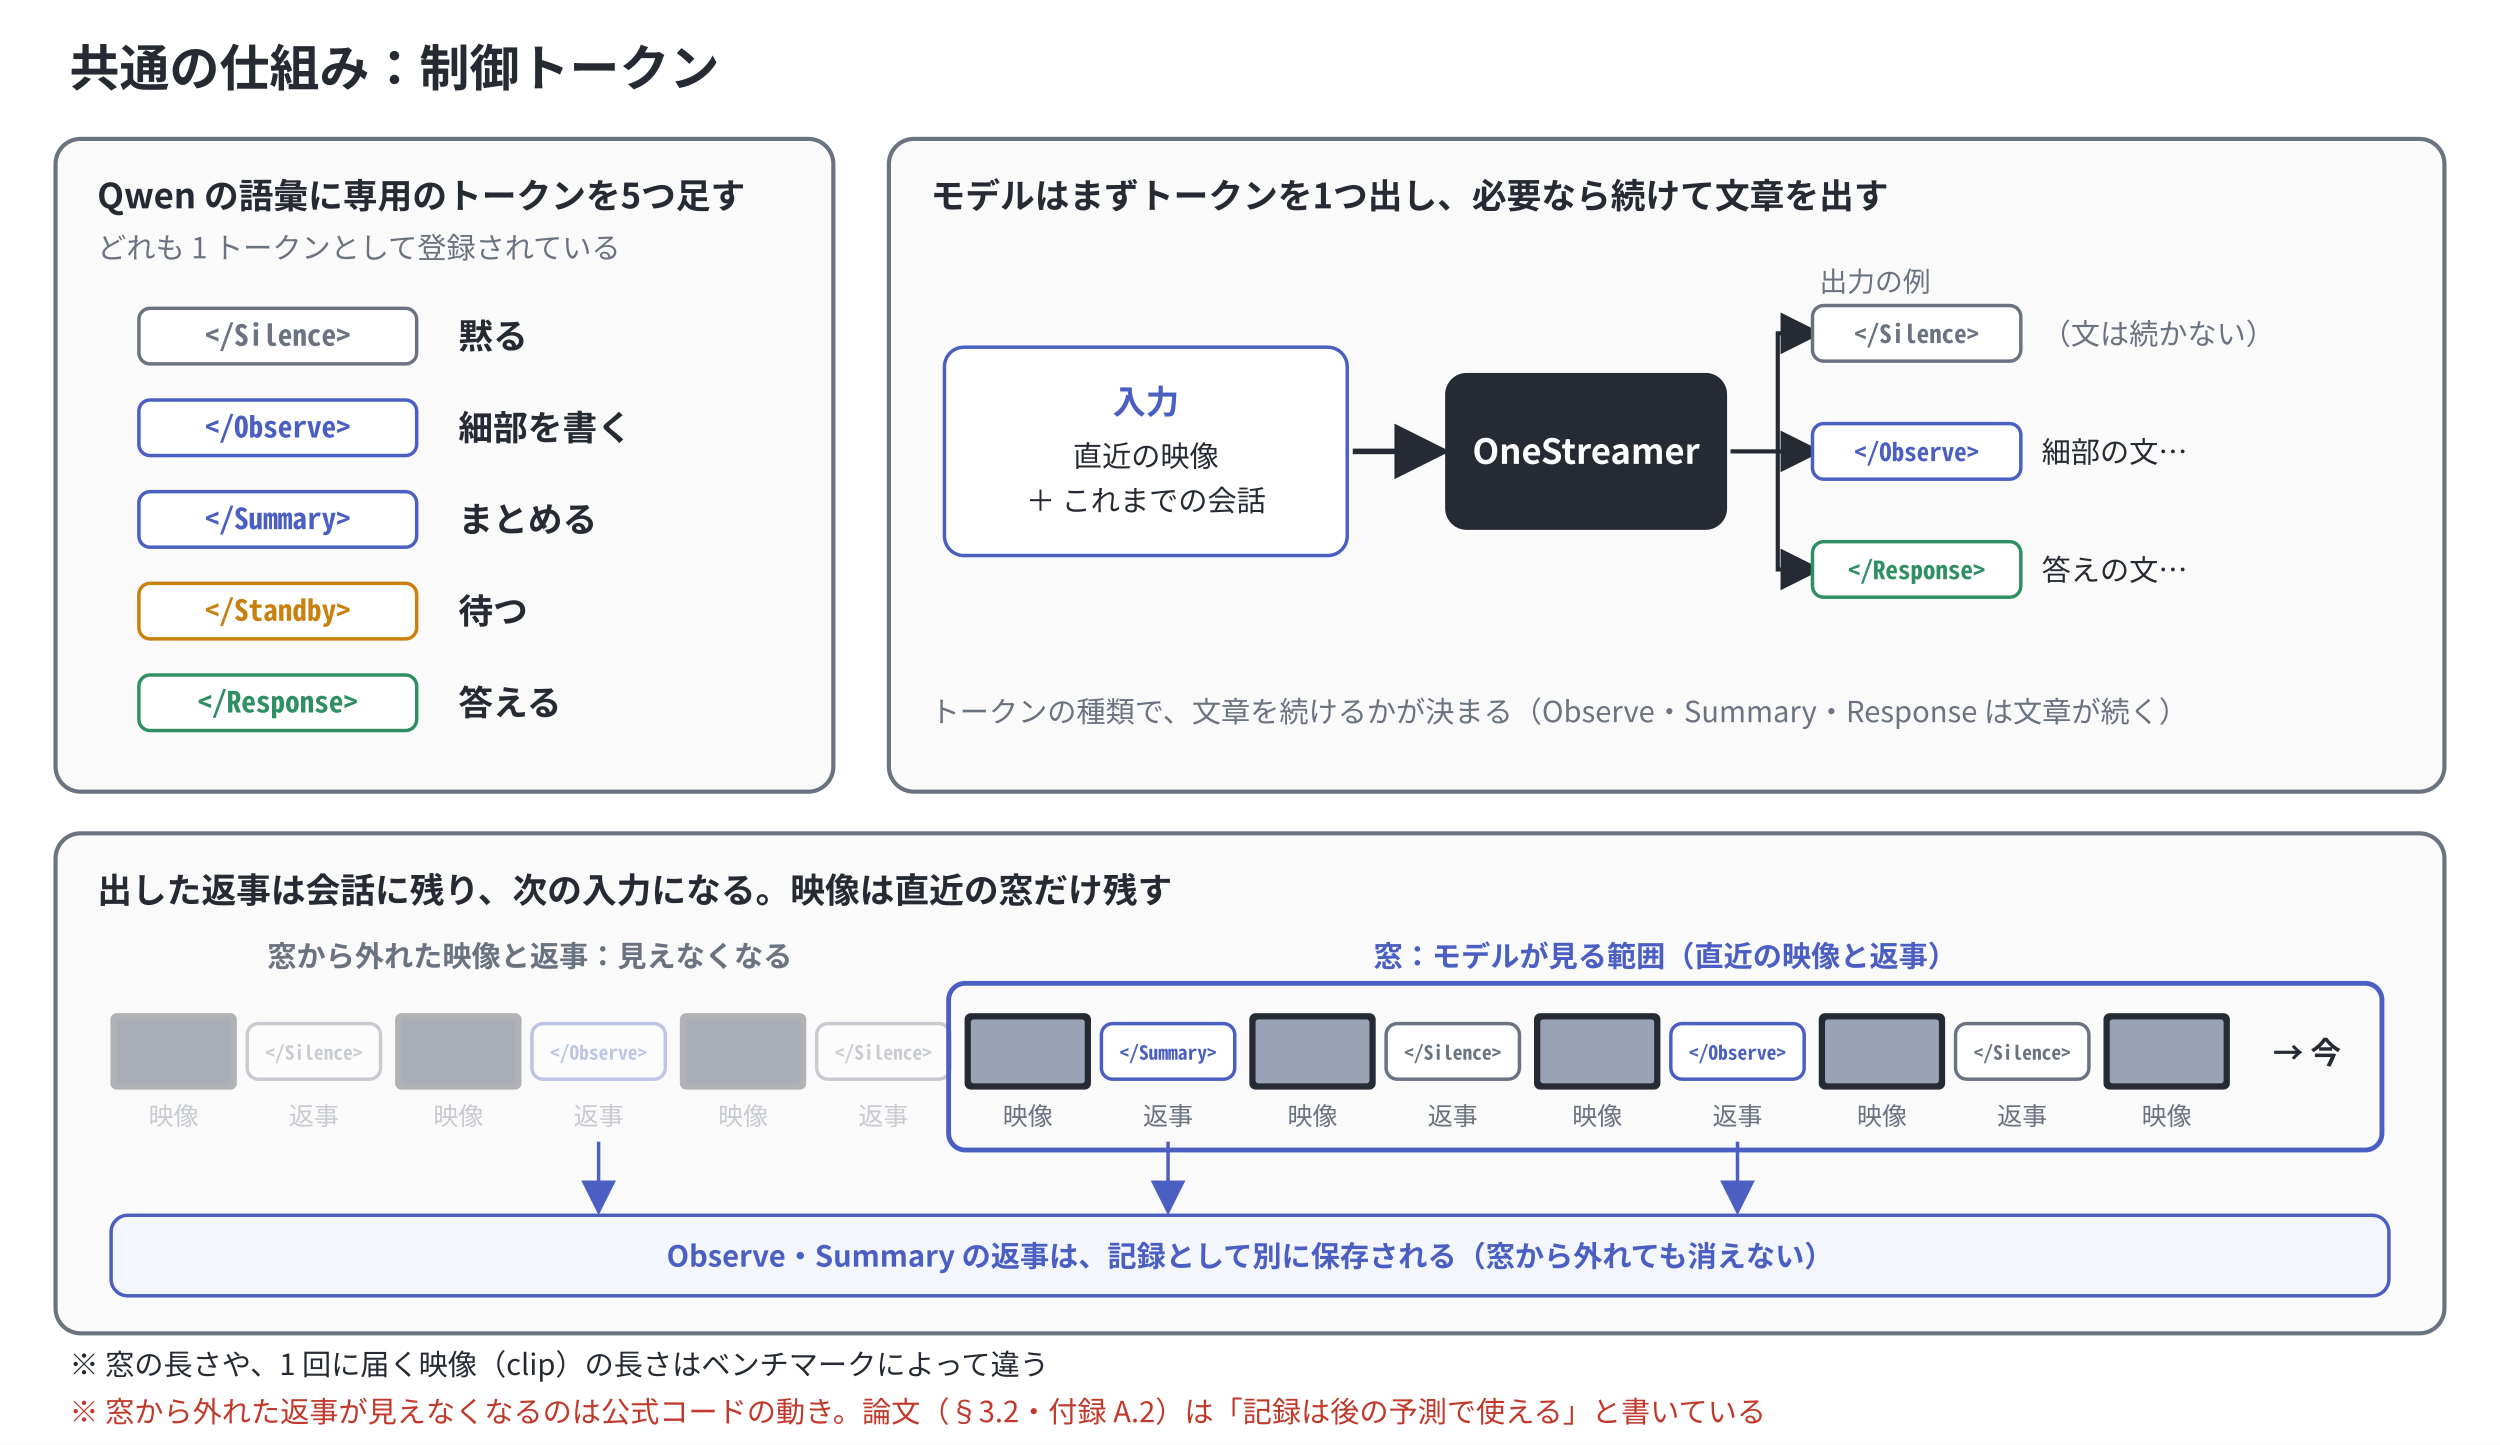
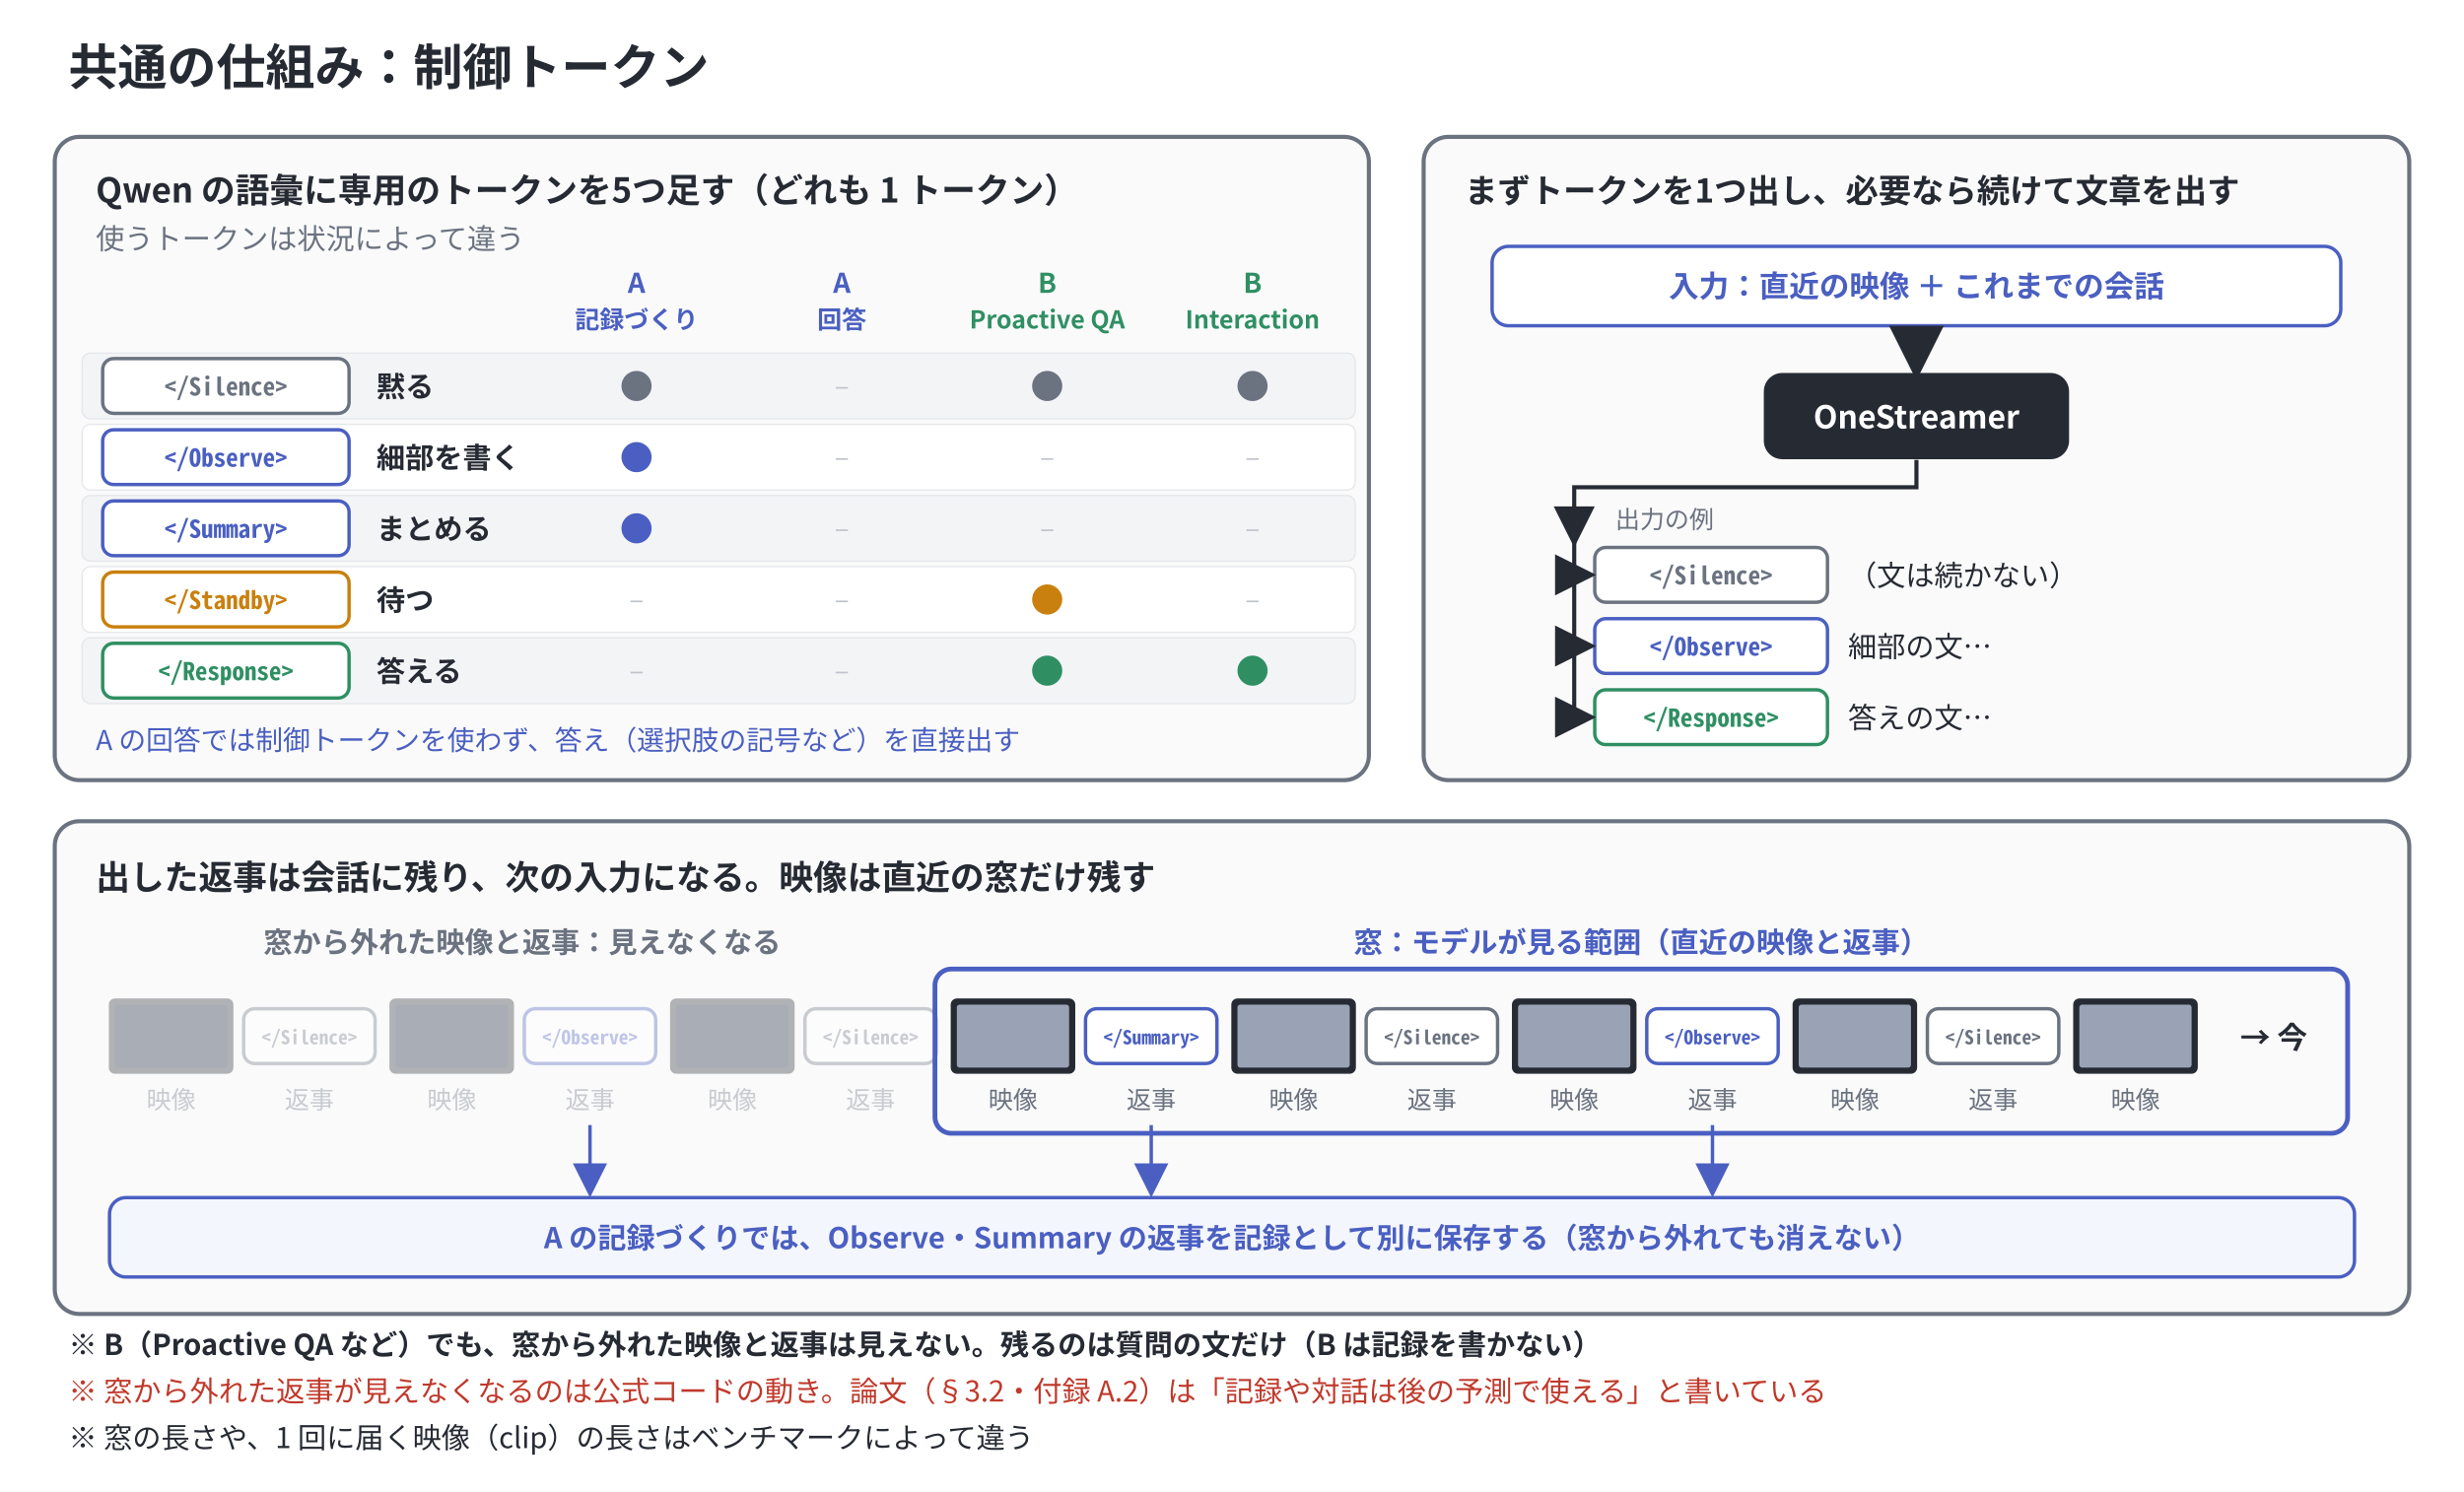
- <svg xmlns="http://www.w3.org/2000/svg" width="1800" height="1040" viewBox="0 0 1800 1040">
+ <svg xmlns="http://www.w3.org/2000/svg" width="1800" height="1090" viewBox="0 0 1800 1090">
  <defs>
    <marker id="ah-4a5fc1" markerWidth="10" markerHeight="10" refX="8" refY="5" orient="auto">
      <path d="M0,0 L10,5 L0,10 z" fill="#4a5fc1" />
    </marker>
    <marker id="ah-2f8f63" markerWidth="10" markerHeight="10" refX="8" refY="5" orient="auto">
      <path d="M0,0 L10,5 L0,10 z" fill="#2f8f63" />
    </marker>
    <marker id="ah-c0392b" markerWidth="10" markerHeight="10" refX="8" refY="5" orient="auto">
      <path d="M0,0 L10,5 L0,10 z" fill="#c0392b" />
    </marker>
    <marker id="ah-c9800e" markerWidth="10" markerHeight="10" refX="8" refY="5" orient="auto">
      <path d="M0,0 L10,5 L0,10 z" fill="#c9800e" />
    </marker>
    <marker id="ah-6b7280" markerWidth="10" markerHeight="10" refX="8" refY="5" orient="auto">
      <path d="M0,0 L10,5 L0,10 z" fill="#6b7280" />
    </marker>
    <marker id="ah-262a33" markerWidth="10" markerHeight="10" refX="8" refY="5" orient="auto">
      <path d="M0,0 L10,5 L0,10 z" fill="#262a33" />
    </marker>
  </defs>
-   <rect width="1800" height="1040" fill="#ffffff" />
+   <rect width="1800" height="1090" fill="#ffffff" />
  <text x="50" y="62" font-family="Noto Sans CJK JP, Noto Sans JP, sans-serif" font-size="36" fill="#262a33" font-weight="bold" text-anchor="start" opacity="1">共通の仕組み：制御トークン</text>
-   <rect x="40" y="100" width="560" height="470" rx="18" fill="#fafafa" stroke="#6b7280" stroke-width="3" opacity="1" />
-   <text x="70" y="150" font-family="Noto Sans CJK JP, Noto Sans JP, sans-serif" font-size="25" fill="#262a33" font-weight="bold" text-anchor="start" opacity="1">Qwen の語彙に専用のトークンを5つ足す</text>
-   <text x="70" y="186" font-family="Noto Sans CJK JP, Noto Sans JP, sans-serif" font-size="21" fill="#6b7280" font-weight="normal" text-anchor="start" opacity="1">どれも 1 トークンとして登録されている</text>
-   <rect x="100.0" y="222" width="200" height="40" rx="8" fill="#ffffff" stroke="#6b7280" stroke-width="2.5" opacity="1" />
-   <text x="200" y="249" font-family="Noto Sans Mono CJK JP, monospace" font-size="21" fill="#6b7280" font-weight="bold" text-anchor="middle" opacity="1">&lt;/Silence&gt;</text>
-   <text x="330" y="251" font-family="Noto Sans CJK JP, Noto Sans JP, sans-serif" font-size="25" fill="#262a33" font-weight="bold" text-anchor="start" opacity="1">黙る</text>
-   <rect x="100.0" y="288" width="200" height="40" rx="8" fill="#ffffff" stroke="#4a5fc1" stroke-width="2.5" opacity="1" />
-   <text x="200" y="315" font-family="Noto Sans Mono CJK JP, monospace" font-size="21" fill="#4a5fc1" font-weight="bold" text-anchor="middle" opacity="1">&lt;/Observe&gt;</text>
-   <text x="330" y="317" font-family="Noto Sans CJK JP, Noto Sans JP, sans-serif" font-size="25" fill="#262a33" font-weight="bold" text-anchor="start" opacity="1">細部を書く</text>
-   <rect x="100.0" y="354" width="200" height="40" rx="8" fill="#ffffff" stroke="#4a5fc1" stroke-width="2.5" opacity="1" />
-   <text x="200" y="381" font-family="Noto Sans Mono CJK JP, monospace" font-size="21" fill="#4a5fc1" font-weight="bold" text-anchor="middle" opacity="1">&lt;/Summary&gt;</text>
-   <text x="330" y="383" font-family="Noto Sans CJK JP, Noto Sans JP, sans-serif" font-size="25" fill="#262a33" font-weight="bold" text-anchor="start" opacity="1">まとめる</text>
-   <rect x="100.0" y="420" width="200" height="40" rx="8" fill="#ffffff" stroke="#c9800e" stroke-width="2.5" opacity="1" />
-   <text x="200" y="447" font-family="Noto Sans Mono CJK JP, monospace" font-size="21" fill="#c9800e" font-weight="bold" text-anchor="middle" opacity="1">&lt;/Standby&gt;</text>
-   <text x="330" y="449" font-family="Noto Sans CJK JP, Noto Sans JP, sans-serif" font-size="25" fill="#262a33" font-weight="bold" text-anchor="start" opacity="1">待つ</text>
-   <rect x="100.0" y="486" width="200" height="40" rx="8" fill="#ffffff" stroke="#2f8f63" stroke-width="2.5" opacity="1" />
-   <text x="200" y="513" font-family="Noto Sans Mono CJK JP, monospace" font-size="21" fill="#2f8f63" font-weight="bold" text-anchor="middle" opacity="1">&lt;/Response&gt;</text>
-   <text x="330" y="515" font-family="Noto Sans CJK JP, Noto Sans JP, sans-serif" font-size="25" fill="#262a33" font-weight="bold" text-anchor="start" opacity="1">答える</text>
-   <rect x="640" y="100" width="1120" height="470" rx="18" fill="#fafafa" stroke="#6b7280" stroke-width="3" opacity="1" />
-   <text x="670" y="150" font-family="Noto Sans CJK JP, Noto Sans JP, sans-serif" font-size="25" fill="#262a33" font-weight="bold" text-anchor="start" opacity="1">モデルはまずトークンを1つ出し、必要なら続けて文章を出す</text>
-   <rect x="680" y="250" width="290" height="150" rx="14" fill="#ffffff" stroke="#4a5fc1" stroke-width="2.5" opacity="1" />
-   <text x="825" y="298" font-family="Noto Sans CJK JP, Noto Sans JP, sans-serif" font-size="24" fill="#4a5fc1" font-weight="bold" text-anchor="middle" opacity="1">入力</text>
-   <text x="825" y="336" font-family="Noto Sans CJK JP, Noto Sans JP, sans-serif" font-size="21" fill="#262a33" font-weight="normal" text-anchor="middle" opacity="1">直近の映像</text>
-   <text x="825" y="368" font-family="Noto Sans CJK JP, Noto Sans JP, sans-serif" font-size="21" fill="#262a33" font-weight="normal" text-anchor="middle" opacity="1">＋ これまでの会話</text>
-   <line x1="974" y1="325" x2="1036" y2="325" stroke="#262a33" stroke-width="4" marker-end="url(#ah-262a33)" />
-   <rect x="1042" y="270" width="200" height="110" rx="14" fill="#262a33" stroke="#262a33" stroke-width="3" opacity="1" />
-   <text x="1142" y="334" font-family="Noto Sans CJK JP, Noto Sans JP, sans-serif" font-size="25" fill="#ffffff" font-weight="bold" text-anchor="middle" opacity="1">OneStreamer</text>
-   <path d="M1246,325 L1280,325 L1280,240 L1306,240" fill="none" stroke="#262a33" stroke-width="3" marker-end="url(#ah-262a33)" />
-   <path d="M1280,325 L1306,325" fill="none" stroke="#262a33" stroke-width="3" marker-end="url(#ah-262a33)" />
-   <path d="M1280,325 L1280,410 L1306,410" fill="none" stroke="#262a33" stroke-width="3" marker-end="url(#ah-262a33)" />
-   <text x="1310" y="210" font-family="Noto Sans CJK JP, Noto Sans JP, sans-serif" font-size="20" fill="#6b7280" font-weight="normal" text-anchor="start" opacity="1">出力の例</text>
-   <rect x="1305.0" y="220" width="150" height="40" rx="8" fill="#ffffff" stroke="#6b7280" stroke-width="2.5" opacity="1" />
-   <text x="1380" y="247" font-family="Noto Sans Mono CJK JP, monospace" font-size="18" fill="#6b7280" font-weight="bold" text-anchor="middle" opacity="1">&lt;/Silence&gt;</text>
-   <text x="1470" y="248" font-family="Noto Sans CJK JP, Noto Sans JP, sans-serif" font-size="21" fill="#6b7280" font-weight="normal" text-anchor="start" opacity="1">（文は続かない）</text>
-   <rect x="1305.0" y="305" width="150" height="40" rx="8" fill="#ffffff" stroke="#4a5fc1" stroke-width="2.5" opacity="1" />
-   <text x="1380" y="332" font-family="Noto Sans Mono CJK JP, monospace" font-size="18" fill="#4a5fc1" font-weight="bold" text-anchor="middle" opacity="1">&lt;/Observe&gt;</text>
-   <text x="1470" y="333" font-family="Noto Sans CJK JP, Noto Sans JP, sans-serif" font-size="21" fill="#262a33" font-weight="normal" text-anchor="start" opacity="1">細部の文…</text>
-   <rect x="1305.0" y="390" width="150" height="40" rx="8" fill="#ffffff" stroke="#2f8f63" stroke-width="2.5" opacity="1" />
-   <text x="1380" y="417" font-family="Noto Sans Mono CJK JP, monospace" font-size="18" fill="#2f8f63" font-weight="bold" text-anchor="middle" opacity="1">&lt;/Response&gt;</text>
-   <text x="1470" y="418" font-family="Noto Sans CJK JP, Noto Sans JP, sans-serif" font-size="21" fill="#262a33" font-weight="normal" text-anchor="start" opacity="1">答えの文…</text>
-   <text x="670" y="520" font-family="Noto Sans CJK JP, Noto Sans JP, sans-serif" font-size="21" fill="#6b7280" font-weight="normal" text-anchor="start" opacity="1">トークンの種類で、文章を続けるかが決まる（Observe・Summary・Response は文章が続く）</text>
+   <rect x="40" y="100" width="960" height="470" rx="18" fill="#fafafa" stroke="#6b7280" stroke-width="3" opacity="1" />
+   <text x="70" y="148" font-family="Noto Sans CJK JP, Noto Sans JP, sans-serif" font-size="25" fill="#262a33" font-weight="bold" text-anchor="start" opacity="1">Qwen の語彙に専用のトークンを5つ足す（どれも 1 トークン）</text>
+   <text x="70" y="182" font-family="Noto Sans CJK JP, Noto Sans JP, sans-serif" font-size="21" fill="#6b7280" font-weight="normal" text-anchor="start" opacity="1">使うトークンは状況によって違う</text>
+   <text x="465" y="214" font-family="Noto Sans CJK JP, Noto Sans JP, sans-serif" font-size="20" fill="#4a5fc1" font-weight="bold" text-anchor="middle" opacity="1">A</text>
+   <text x="465" y="240" font-family="Noto Sans CJK JP, Noto Sans JP, sans-serif" font-size="18" fill="#4a5fc1" font-weight="bold" text-anchor="middle" opacity="1">記録づくり</text>
+   <text x="615" y="214" font-family="Noto Sans CJK JP, Noto Sans JP, sans-serif" font-size="20" fill="#4a5fc1" font-weight="bold" text-anchor="middle" opacity="1">A</text>
+   <text x="615" y="240" font-family="Noto Sans CJK JP, Noto Sans JP, sans-serif" font-size="18" fill="#4a5fc1" font-weight="bold" text-anchor="middle" opacity="1">回答</text>
+   <text x="765" y="214" font-family="Noto Sans CJK JP, Noto Sans JP, sans-serif" font-size="20" fill="#2f8f63" font-weight="bold" text-anchor="middle" opacity="1">B</text>
+   <text x="765" y="240" font-family="Noto Sans CJK JP, Noto Sans JP, sans-serif" font-size="18" fill="#2f8f63" font-weight="bold" text-anchor="middle" opacity="1">Proactive QA</text>
+   <text x="915" y="214" font-family="Noto Sans CJK JP, Noto Sans JP, sans-serif" font-size="20" fill="#2f8f63" font-weight="bold" text-anchor="middle" opacity="1">B</text>
+   <text x="915" y="240" font-family="Noto Sans CJK JP, Noto Sans JP, sans-serif" font-size="18" fill="#2f8f63" font-weight="bold" text-anchor="middle" opacity="1">Interaction</text>
+   <rect x="60" y="258" width="930" height="48" rx="6" fill="#f3f4f6" stroke="#e5e7eb" stroke-width="1" opacity="1" />
+   <rect x="75.0" y="262" width="180" height="40" rx="8" fill="#ffffff" stroke="#6b7280" stroke-width="2.5" opacity="1" />
+   <text x="165" y="289" font-family="Noto Sans Mono CJK JP, monospace" font-size="18" fill="#6b7280" font-weight="bold" text-anchor="middle" opacity="1">&lt;/Silence&gt;</text>
+   <text x="275" y="290" font-family="Noto Sans CJK JP, Noto Sans JP, sans-serif" font-size="21" fill="#262a33" font-weight="bold" text-anchor="start" opacity="1">黙る</text>
+   <circle cx="465" cy="282" r="11" fill="#6b7280" />
+   <text x="615" y="289" font-family="Noto Sans CJK JP, Noto Sans JP, sans-serif" font-size="20" fill="#c0c4cc" font-weight="normal" text-anchor="middle" opacity="1">–</text>
+   <circle cx="765" cy="282" r="11" fill="#6b7280" />
+   <circle cx="915" cy="282" r="11" fill="#6b7280" />
+   <rect x="60" y="310" width="930" height="48" rx="6" fill="#ffffff" stroke="#e5e7eb" stroke-width="1" opacity="1" />
+   <rect x="75.0" y="314" width="180" height="40" rx="8" fill="#ffffff" stroke="#4a5fc1" stroke-width="2.5" opacity="1" />
+   <text x="165" y="341" font-family="Noto Sans Mono CJK JP, monospace" font-size="18" fill="#4a5fc1" font-weight="bold" text-anchor="middle" opacity="1">&lt;/Observe&gt;</text>
+   <text x="275" y="342" font-family="Noto Sans CJK JP, Noto Sans JP, sans-serif" font-size="21" fill="#262a33" font-weight="bold" text-anchor="start" opacity="1">細部を書く</text>
+   <circle cx="465" cy="334" r="11" fill="#4a5fc1" />
+   <text x="615" y="341" font-family="Noto Sans CJK JP, Noto Sans JP, sans-serif" font-size="20" fill="#c0c4cc" font-weight="normal" text-anchor="middle" opacity="1">–</text>
+   <text x="765" y="341" font-family="Noto Sans CJK JP, Noto Sans JP, sans-serif" font-size="20" fill="#c0c4cc" font-weight="normal" text-anchor="middle" opacity="1">–</text>
+   <text x="915" y="341" font-family="Noto Sans CJK JP, Noto Sans JP, sans-serif" font-size="20" fill="#c0c4cc" font-weight="normal" text-anchor="middle" opacity="1">–</text>
+   <rect x="60" y="362" width="930" height="48" rx="6" fill="#f3f4f6" stroke="#e5e7eb" stroke-width="1" opacity="1" />
+   <rect x="75.0" y="366" width="180" height="40" rx="8" fill="#ffffff" stroke="#4a5fc1" stroke-width="2.5" opacity="1" />
+   <text x="165" y="393" font-family="Noto Sans Mono CJK JP, monospace" font-size="18" fill="#4a5fc1" font-weight="bold" text-anchor="middle" opacity="1">&lt;/Summary&gt;</text>
+   <text x="275" y="394" font-family="Noto Sans CJK JP, Noto Sans JP, sans-serif" font-size="21" fill="#262a33" font-weight="bold" text-anchor="start" opacity="1">まとめる</text>
+   <circle cx="465" cy="386" r="11" fill="#4a5fc1" />
+   <text x="615" y="393" font-family="Noto Sans CJK JP, Noto Sans JP, sans-serif" font-size="20" fill="#c0c4cc" font-weight="normal" text-anchor="middle" opacity="1">–</text>
+   <text x="765" y="393" font-family="Noto Sans CJK JP, Noto Sans JP, sans-serif" font-size="20" fill="#c0c4cc" font-weight="normal" text-anchor="middle" opacity="1">–</text>
+   <text x="915" y="393" font-family="Noto Sans CJK JP, Noto Sans JP, sans-serif" font-size="20" fill="#c0c4cc" font-weight="normal" text-anchor="middle" opacity="1">–</text>
+   <rect x="60" y="414" width="930" height="48" rx="6" fill="#ffffff" stroke="#e5e7eb" stroke-width="1" opacity="1" />
+   <rect x="75.0" y="418" width="180" height="40" rx="8" fill="#ffffff" stroke="#c9800e" stroke-width="2.5" opacity="1" />
+   <text x="165" y="445" font-family="Noto Sans Mono CJK JP, monospace" font-size="18" fill="#c9800e" font-weight="bold" text-anchor="middle" opacity="1">&lt;/Standby&gt;</text>
+   <text x="275" y="446" font-family="Noto Sans CJK JP, Noto Sans JP, sans-serif" font-size="21" fill="#262a33" font-weight="bold" text-anchor="start" opacity="1">待つ</text>
+   <text x="465" y="445" font-family="Noto Sans CJK JP, Noto Sans JP, sans-serif" font-size="20" fill="#c0c4cc" font-weight="normal" text-anchor="middle" opacity="1">–</text>
+   <text x="615" y="445" font-family="Noto Sans CJK JP, Noto Sans JP, sans-serif" font-size="20" fill="#c0c4cc" font-weight="normal" text-anchor="middle" opacity="1">–</text>
+   <circle cx="765" cy="438" r="11" fill="#c9800e" />
+   <text x="915" y="445" font-family="Noto Sans CJK JP, Noto Sans JP, sans-serif" font-size="20" fill="#c0c4cc" font-weight="normal" text-anchor="middle" opacity="1">–</text>
+   <rect x="60" y="466" width="930" height="48" rx="6" fill="#f3f4f6" stroke="#e5e7eb" stroke-width="1" opacity="1" />
+   <rect x="75.0" y="470" width="180" height="40" rx="8" fill="#ffffff" stroke="#2f8f63" stroke-width="2.5" opacity="1" />
+   <text x="165" y="497" font-family="Noto Sans Mono CJK JP, monospace" font-size="18" fill="#2f8f63" font-weight="bold" text-anchor="middle" opacity="1">&lt;/Response&gt;</text>
+   <text x="275" y="498" font-family="Noto Sans CJK JP, Noto Sans JP, sans-serif" font-size="21" fill="#262a33" font-weight="bold" text-anchor="start" opacity="1">答える</text>
+   <text x="465" y="497" font-family="Noto Sans CJK JP, Noto Sans JP, sans-serif" font-size="20" fill="#c0c4cc" font-weight="normal" text-anchor="middle" opacity="1">–</text>
+   <text x="615" y="497" font-family="Noto Sans CJK JP, Noto Sans JP, sans-serif" font-size="20" fill="#c0c4cc" font-weight="normal" text-anchor="middle" opacity="1">–</text>
+   <circle cx="765" cy="490" r="11" fill="#2f8f63" />
+   <circle cx="915" cy="490" r="11" fill="#2f8f63" />
+   <text x="70" y="548" font-family="Noto Sans CJK JP, Noto Sans JP, sans-serif" font-size="20" fill="#4a5fc1" font-weight="normal" text-anchor="start" opacity="1">A の回答では制御トークンを使わず、答え（選択肢の記号など）を直接出す</text>
+   <rect x="1040" y="100" width="720" height="470" rx="18" fill="#fafafa" stroke="#6b7280" stroke-width="3" opacity="1" />
+   <text x="1070" y="148" font-family="Noto Sans CJK JP, Noto Sans JP, sans-serif" font-size="24" fill="#262a33" font-weight="bold" text-anchor="start" opacity="1">まずトークンを1つ出し、必要なら続けて文章を出す</text>
+   <rect x="1090" y="180" width="620" height="58" rx="12" fill="#ffffff" stroke="#4a5fc1" stroke-width="2.5" opacity="1" />
+   <text x="1400" y="217" font-family="Noto Sans CJK JP, Noto Sans JP, sans-serif" font-size="22" fill="#4a5fc1" font-weight="bold" text-anchor="middle" opacity="1">入力：直近の映像 ＋ これまでの会話</text>
+   <line x1="1400" y1="240" x2="1400" y2="270" stroke="#262a33" stroke-width="4" marker-end="url(#ah-262a33)" />
+   <rect x="1290" y="274" width="220" height="60" rx="12" fill="#262a33" stroke="#262a33" stroke-width="3" opacity="1" />
+   <text x="1400" y="313" font-family="Noto Sans CJK JP, Noto Sans JP, sans-serif" font-size="23" fill="#ffffff" font-weight="bold" text-anchor="middle" opacity="1">OneStreamer</text>
+   <path d="M1400,336 L1400,356 L1150,356 L1150,394" fill="none" stroke="#262a33" stroke-width="3" marker-end="url(#ah-262a33)" />
+   <text x="1180" y="386" font-family="Noto Sans CJK JP, Noto Sans JP, sans-serif" font-size="18" fill="#6b7280" font-weight="normal" text-anchor="start" opacity="1">出力の例</text>
+   <rect x="1165.0" y="400" width="170" height="40" rx="8" fill="#ffffff" stroke="#6b7280" stroke-width="2.5" opacity="1" />
+   <text x="1250" y="427" font-family="Noto Sans Mono CJK JP, monospace" font-size="18" fill="#6b7280" font-weight="bold" text-anchor="middle" opacity="1">&lt;/Silence&gt;</text>
+   <text x="1350" y="428" font-family="Noto Sans CJK JP, Noto Sans JP, sans-serif" font-size="21" fill="#262a33" font-weight="normal" text-anchor="start" opacity="1">（文は続かない）</text>
+   <rect x="1165.0" y="452" width="170" height="40" rx="8" fill="#ffffff" stroke="#4a5fc1" stroke-width="2.5" opacity="1" />
+   <text x="1250" y="479" font-family="Noto Sans Mono CJK JP, monospace" font-size="18" fill="#4a5fc1" font-weight="bold" text-anchor="middle" opacity="1">&lt;/Observe&gt;</text>
+   <text x="1350" y="480" font-family="Noto Sans CJK JP, Noto Sans JP, sans-serif" font-size="21" fill="#262a33" font-weight="normal" text-anchor="start" opacity="1">細部の文…</text>
+   <rect x="1165.0" y="504" width="170" height="40" rx="8" fill="#ffffff" stroke="#2f8f63" stroke-width="2.5" opacity="1" />
+   <text x="1250" y="531" font-family="Noto Sans Mono CJK JP, monospace" font-size="18" fill="#2f8f63" font-weight="bold" text-anchor="middle" opacity="1">&lt;/Response&gt;</text>
+   <text x="1350" y="532" font-family="Noto Sans CJK JP, Noto Sans JP, sans-serif" font-size="21" fill="#262a33" font-weight="normal" text-anchor="start" opacity="1">答えの文…</text>
+   <line x1="1150" y1="394" x2="1150" y2="524" stroke="#262a33" stroke-width="3" />
+   <line x1="1150" y1="420" x2="1160" y2="420" stroke="#262a33" stroke-width="3" marker-end="url(#ah-262a33)" />
+   <line x1="1150" y1="472" x2="1160" y2="472" stroke="#262a33" stroke-width="3" marker-end="url(#ah-262a33)" />
+   <line x1="1150" y1="524" x2="1160" y2="524" stroke="#262a33" stroke-width="3" marker-end="url(#ah-262a33)" />
  <rect x="40" y="600" width="1720" height="360" rx="18" fill="#fafafa" stroke="#6b7280" stroke-width="3" opacity="1" />
  <text x="70" y="650" font-family="Noto Sans CJK JP, Noto Sans JP, sans-serif" font-size="25" fill="#262a33" font-weight="bold" text-anchor="start" opacity="1">出した返事は会話に残り、次の入力になる。映像は直近の窓だけ残す</text>
  <rect x="80" y="730" width="90" height="54" rx="4" fill="#262a33" stroke="#262a33" stroke-width="1" opacity="0.35" />
  <rect x="84.0" y="734" width="82.0" height="46" rx="2" fill="#9aa3b5" stroke="#9aa3b5" stroke-width="0" opacity="0.35" />
  <text x="125" y="810" font-family="Noto Sans CJK JP, Noto Sans JP, sans-serif" font-size="18" fill="#6b7280" font-weight="normal" text-anchor="middle" opacity="0.35">映像</text>
  <rect x="178" y="737" width="96" height="40" rx="8" fill="#ffffff" stroke="#6b7280" stroke-width="2.5" opacity="0.35" />
  <text x="226" y="763" font-family="Noto Sans Mono CJK JP, monospace" font-size="14" fill="#6b7280" font-weight="bold" text-anchor="middle" opacity="0.35">&lt;/Silence&gt;</text>
  <text x="226" y="810" font-family="Noto Sans CJK JP, Noto Sans JP, sans-serif" font-size="18" fill="#6b7280" font-weight="normal" text-anchor="middle" opacity="0.35">返事</text>
  <rect x="285" y="730" width="90" height="54" rx="4" fill="#262a33" stroke="#262a33" stroke-width="1" opacity="0.35" />
  <rect x="289.0" y="734" width="82.0" height="46" rx="2" fill="#9aa3b5" stroke="#9aa3b5" stroke-width="0" opacity="0.35" />
  <text x="330" y="810" font-family="Noto Sans CJK JP, Noto Sans JP, sans-serif" font-size="18" fill="#6b7280" font-weight="normal" text-anchor="middle" opacity="0.35">映像</text>
  <rect x="383" y="737" width="96" height="40" rx="8" fill="#ffffff" stroke="#4a5fc1" stroke-width="2.5" opacity="0.35" />
  <text x="431" y="763" font-family="Noto Sans Mono CJK JP, monospace" font-size="14" fill="#4a5fc1" font-weight="bold" text-anchor="middle" opacity="0.35">&lt;/Observe&gt;</text>
  <text x="431" y="810" font-family="Noto Sans CJK JP, Noto Sans JP, sans-serif" font-size="18" fill="#6b7280" font-weight="normal" text-anchor="middle" opacity="0.35">返事</text>
  <rect x="490" y="730" width="90" height="54" rx="4" fill="#262a33" stroke="#262a33" stroke-width="1" opacity="0.35" />
  <rect x="494.0" y="734" width="82.0" height="46" rx="2" fill="#9aa3b5" stroke="#9aa3b5" stroke-width="0" opacity="0.35" />
  <text x="535" y="810" font-family="Noto Sans CJK JP, Noto Sans JP, sans-serif" font-size="18" fill="#6b7280" font-weight="normal" text-anchor="middle" opacity="0.35">映像</text>
  <rect x="588" y="737" width="96" height="40" rx="8" fill="#ffffff" stroke="#6b7280" stroke-width="2.5" opacity="0.35" />
  <text x="636" y="763" font-family="Noto Sans Mono CJK JP, monospace" font-size="14" fill="#6b7280" font-weight="bold" text-anchor="middle" opacity="0.35">&lt;/Silence&gt;</text>
  <text x="636" y="810" font-family="Noto Sans CJK JP, Noto Sans JP, sans-serif" font-size="18" fill="#6b7280" font-weight="normal" text-anchor="middle" opacity="0.35">返事</text>
  <rect x="695" y="730" width="90" height="54" rx="4" fill="#262a33" stroke="#262a33" stroke-width="1" opacity="1" />
  <rect x="699.0" y="734" width="82.0" height="46" rx="2" fill="#9aa3b5" stroke="#9aa3b5" stroke-width="0" opacity="1" />
  <text x="740" y="810" font-family="Noto Sans CJK JP, Noto Sans JP, sans-serif" font-size="18" fill="#6b7280" font-weight="normal" text-anchor="middle" opacity="1">映像</text>
  <rect x="793" y="737" width="96" height="40" rx="8" fill="#ffffff" stroke="#4a5fc1" stroke-width="2.5" opacity="1" />
  <text x="841" y="763" font-family="Noto Sans Mono CJK JP, monospace" font-size="14" fill="#4a5fc1" font-weight="bold" text-anchor="middle" opacity="1">&lt;/Summary&gt;</text>
  <text x="841" y="810" font-family="Noto Sans CJK JP, Noto Sans JP, sans-serif" font-size="18" fill="#6b7280" font-weight="normal" text-anchor="middle" opacity="1">返事</text>
  <rect x="900" y="730" width="90" height="54" rx="4" fill="#262a33" stroke="#262a33" stroke-width="1" opacity="1" />
  <rect x="904.0" y="734" width="82.0" height="46" rx="2" fill="#9aa3b5" stroke="#9aa3b5" stroke-width="0" opacity="1" />
  <text x="945" y="810" font-family="Noto Sans CJK JP, Noto Sans JP, sans-serif" font-size="18" fill="#6b7280" font-weight="normal" text-anchor="middle" opacity="1">映像</text>
  <rect x="998" y="737" width="96" height="40" rx="8" fill="#ffffff" stroke="#6b7280" stroke-width="2.5" opacity="1" />
  <text x="1046" y="763" font-family="Noto Sans Mono CJK JP, monospace" font-size="14" fill="#6b7280" font-weight="bold" text-anchor="middle" opacity="1">&lt;/Silence&gt;</text>
  <text x="1046" y="810" font-family="Noto Sans CJK JP, Noto Sans JP, sans-serif" font-size="18" fill="#6b7280" font-weight="normal" text-anchor="middle" opacity="1">返事</text>
  <rect x="1105" y="730" width="90" height="54" rx="4" fill="#262a33" stroke="#262a33" stroke-width="1" opacity="1" />
  <rect x="1109.0" y="734" width="82.0" height="46" rx="2" fill="#9aa3b5" stroke="#9aa3b5" stroke-width="0" opacity="1" />
  <text x="1150" y="810" font-family="Noto Sans CJK JP, Noto Sans JP, sans-serif" font-size="18" fill="#6b7280" font-weight="normal" text-anchor="middle" opacity="1">映像</text>
  <rect x="1203" y="737" width="96" height="40" rx="8" fill="#ffffff" stroke="#4a5fc1" stroke-width="2.5" opacity="1" />
  <text x="1251" y="763" font-family="Noto Sans Mono CJK JP, monospace" font-size="14" fill="#4a5fc1" font-weight="bold" text-anchor="middle" opacity="1">&lt;/Observe&gt;</text>
  <text x="1251" y="810" font-family="Noto Sans CJK JP, Noto Sans JP, sans-serif" font-size="18" fill="#6b7280" font-weight="normal" text-anchor="middle" opacity="1">返事</text>
  <rect x="1310" y="730" width="90" height="54" rx="4" fill="#262a33" stroke="#262a33" stroke-width="1" opacity="1" />
  <rect x="1314.0" y="734" width="82.0" height="46" rx="2" fill="#9aa3b5" stroke="#9aa3b5" stroke-width="0" opacity="1" />
  <text x="1355" y="810" font-family="Noto Sans CJK JP, Noto Sans JP, sans-serif" font-size="18" fill="#6b7280" font-weight="normal" text-anchor="middle" opacity="1">映像</text>
  <rect x="1408" y="737" width="96" height="40" rx="8" fill="#ffffff" stroke="#6b7280" stroke-width="2.5" opacity="1" />
  <text x="1456" y="763" font-family="Noto Sans Mono CJK JP, monospace" font-size="14" fill="#6b7280" font-weight="bold" text-anchor="middle" opacity="1">&lt;/Silence&gt;</text>
  <text x="1456" y="810" font-family="Noto Sans CJK JP, Noto Sans JP, sans-serif" font-size="18" fill="#6b7280" font-weight="normal" text-anchor="middle" opacity="1">返事</text>
  <rect x="1515" y="730" width="90" height="54" rx="4" fill="#262a33" stroke="#262a33" stroke-width="1" opacity="1" />
  <rect x="1519.0" y="734" width="82.0" height="46" rx="2" fill="#9aa3b5" stroke="#9aa3b5" stroke-width="0" opacity="1" />
  <text x="1560" y="810" font-family="Noto Sans CJK JP, Noto Sans JP, sans-serif" font-size="18" fill="#6b7280" font-weight="normal" text-anchor="middle" opacity="1">映像</text>
  <text x="1661" y="766" font-family="Noto Sans CJK JP, Noto Sans JP, sans-serif" font-size="22" fill="#262a33" font-weight="bold" text-anchor="middle" opacity="1">→ 今</text>
  <rect x="683" y="708" width="1032" height="120" rx="12" fill="none" stroke="#4a5fc1" stroke-width="3.5" opacity="1" />
  <text x="1199.0" y="696" font-family="Noto Sans CJK JP, Noto Sans JP, sans-serif" font-size="21" fill="#4a5fc1" font-weight="bold" text-anchor="middle" opacity="1">窓：モデルが見る範囲（直近の映像と返事）</text>
  <text x="381.5" y="696" font-family="Noto Sans CJK JP, Noto Sans JP, sans-serif" font-size="21" fill="#6b7280" font-weight="bold" text-anchor="middle" opacity="1">窓から外れた映像と返事：見えなくなる</text>
  <rect x="80" y="875" width="1640" height="58" rx="12" fill="#f4f6fd" stroke="#4a5fc1" stroke-width="2.5" opacity="1" />
-   <text x="900" y="912" font-family="Noto Sans CJK JP, Noto Sans JP, sans-serif" font-size="21" fill="#4a5fc1" font-weight="bold" text-anchor="middle" opacity="1">Observe・Summary の返事は、記録として別に保存される（窓から外れても消えない）</text>
+   <text x="900" y="912" font-family="Noto Sans CJK JP, Noto Sans JP, sans-serif" font-size="21" fill="#4a5fc1" font-weight="bold" text-anchor="middle" opacity="1">A の記録づくりでは、Observe・Summary の返事を記録として別に保存する（窓から外れても消えない）</text>
  <line x1="431" y1="822" x2="431" y2="870" stroke="#4a5fc1" stroke-width="2.5" marker-end="url(#ah-4a5fc1)" />
  <line x1="841" y1="822" x2="841" y2="870" stroke="#4a5fc1" stroke-width="2.5" marker-end="url(#ah-4a5fc1)" />
  <line x1="1251" y1="822" x2="1251" y2="870" stroke="#4a5fc1" stroke-width="2.5" marker-end="url(#ah-4a5fc1)" />
-   <text x="50" y="990" font-family="Noto Sans CJK JP, Noto Sans JP, sans-serif" font-size="21" fill="#262a33" font-weight="normal" text-anchor="start" opacity="1">※ 窓の長さや、1 回に届く映像（clip）の長さはベンチマークによって違う</text>
-   <text x="50" y="1024" font-family="Noto Sans CJK JP, Noto Sans JP, sans-serif" font-size="21" fill="#c0392b" font-weight="normal" text-anchor="start" opacity="1">※ 窓から外れた返事が見えなくなるのは公式コードの動き。論文（§3.2・付録 A.2）は「記録は後の予測で使える」と書いている</text>
+   <text x="50" y="990" font-family="Noto Sans CJK JP, Noto Sans JP, sans-serif" font-size="21" fill="#262a33" font-weight="bold" text-anchor="start" opacity="1">※ B（Proactive QA など）でも、窓から外れた映像と返事は見えない。残るのは質問の文だけ（B は記録を書かない）</text>
+   <text x="50" y="1058" font-family="Noto Sans CJK JP, Noto Sans JP, sans-serif" font-size="21" fill="#262a33" font-weight="normal" text-anchor="start" opacity="1">※ 窓の長さや、1 回に届く映像（clip）の長さはベンチマークによって違う</text>
+   <text x="50" y="1024" font-family="Noto Sans CJK JP, Noto Sans JP, sans-serif" font-size="21" fill="#c0392b" font-weight="normal" text-anchor="start" opacity="1">※ 窓から外れた返事が見えなくなるのは公式コードの動き。論文（§3.2・付録 A.2）は「記録や対話は後の予測で使える」と書いている</text>
</svg>
